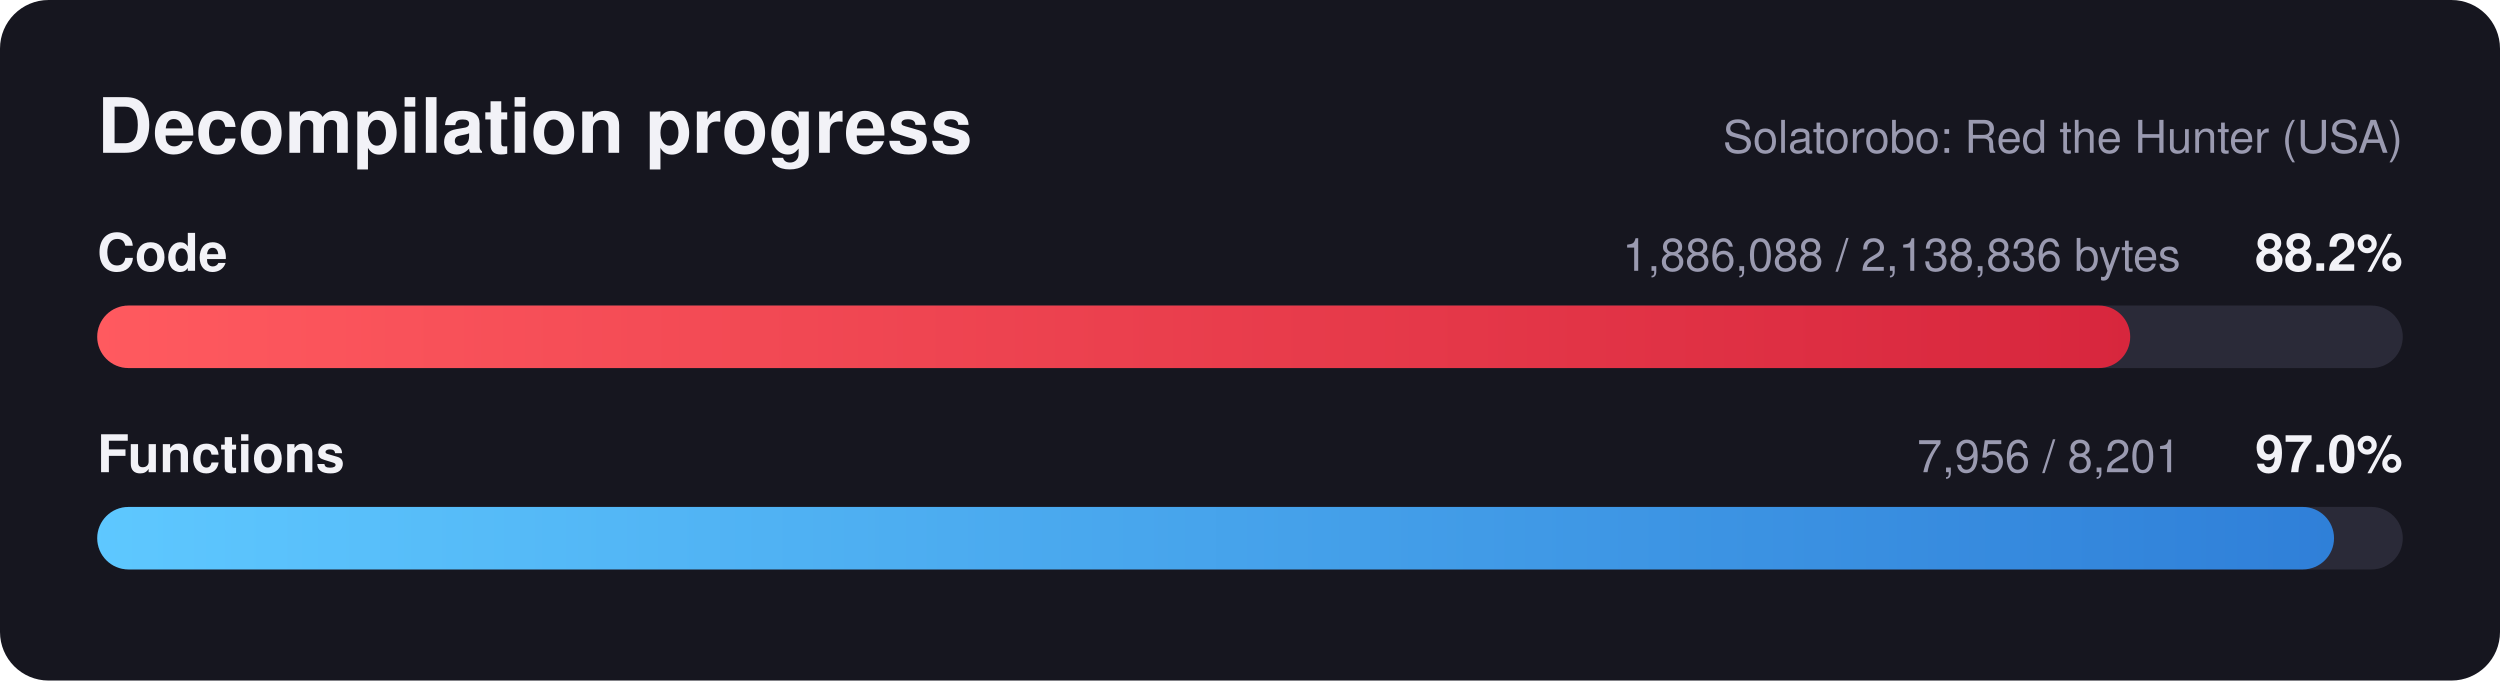
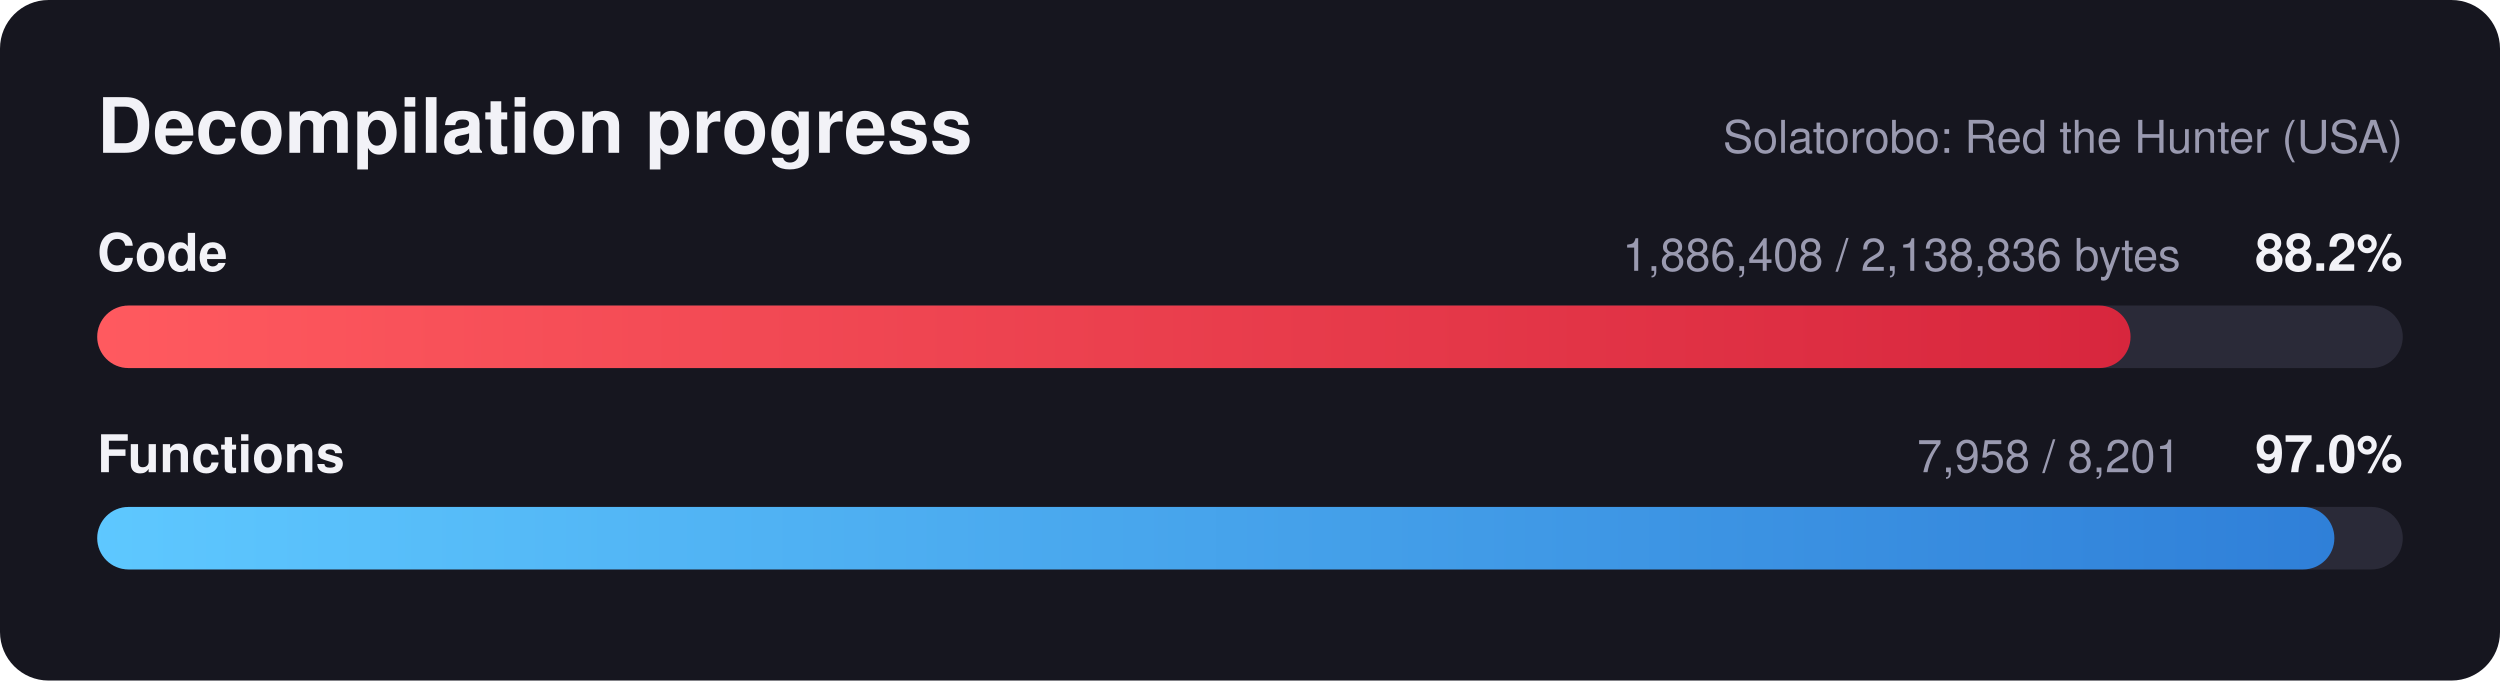
<svg xmlns="http://www.w3.org/2000/svg" width="720" height="196" viewBox="0 0 720 196" font-family="Segoe UI, Helvetica, Arial, sans-serif">
  <defs>
    <linearGradient id="red" x1="0" x2="1" y1="0" y2="0">
      <stop offset="0" stop-color="#ff5a5f" />
      <stop offset="1" stop-color="#d7263d" />
    </linearGradient>
    <linearGradient id="blue" x1="0" x2="1" y1="0" y2="0">
      <stop offset="0" stop-color="#5ec8ff" />
      <stop offset="1" stop-color="#2f7fd8" />
    </linearGradient>
  </defs>
  <rect width="720" height="196" rx="14" fill="#16161f" />
  <text x="28" y="44" fill="#f2f2f7" font-size="22" font-weight="700">Decompilation progress</text>
  <text x="692" y="44" fill="#9a9ab0" font-size="13" text-anchor="end">Solatorobo: Red the Hunter (USA)</text>
  <text x="28" y="78" fill="#f2f2f7" font-size="15" font-weight="600">Code</text>
  <text x="692" y="78" fill="#f2f2f7" font-size="15" font-weight="700" text-anchor="end">88.2%</text>
-   <text x="628" y="78" fill="#9a9ab0" font-size="13" text-anchor="end">1,886,088 / 2,138,836 bytes</text>
+   <text x="628" y="78" fill="#9a9ab0" font-size="13" text-anchor="end">1,886,408 / 2,138,836 bytes</text>
  <rect x="28" y="88" width="664" height="18" rx="9.0" fill="#2a2a38" />
-   <rect x="28" y="88" width="585.5" height="18" rx="9.0" fill="url(#red)" />
+   <rect x="28" y="88" width="585.6" height="18" rx="9.0" fill="url(#red)" />
  <text x="28" y="136" fill="#f2f2f7" font-size="15" font-weight="600">Functions</text>
  <text x="692" y="136" fill="#f2f2f7" font-size="15" font-weight="700" text-anchor="end">97.0%</text>
-   <text x="628" y="136" fill="#9a9ab0" font-size="13" text-anchor="end">7,956 / 8,201</text>
+   <text x="628" y="136" fill="#9a9ab0" font-size="13" text-anchor="end">7,958 / 8,201</text>
  <rect x="28" y="146" width="664" height="18" rx="9.0" fill="#2a2a38" />
-   <rect x="28" y="146" width="644.2" height="18" rx="9.0" fill="url(#blue)" />
+   <rect x="28" y="146" width="644.3" height="18" rx="9.0" fill="url(#blue)" />
</svg>
